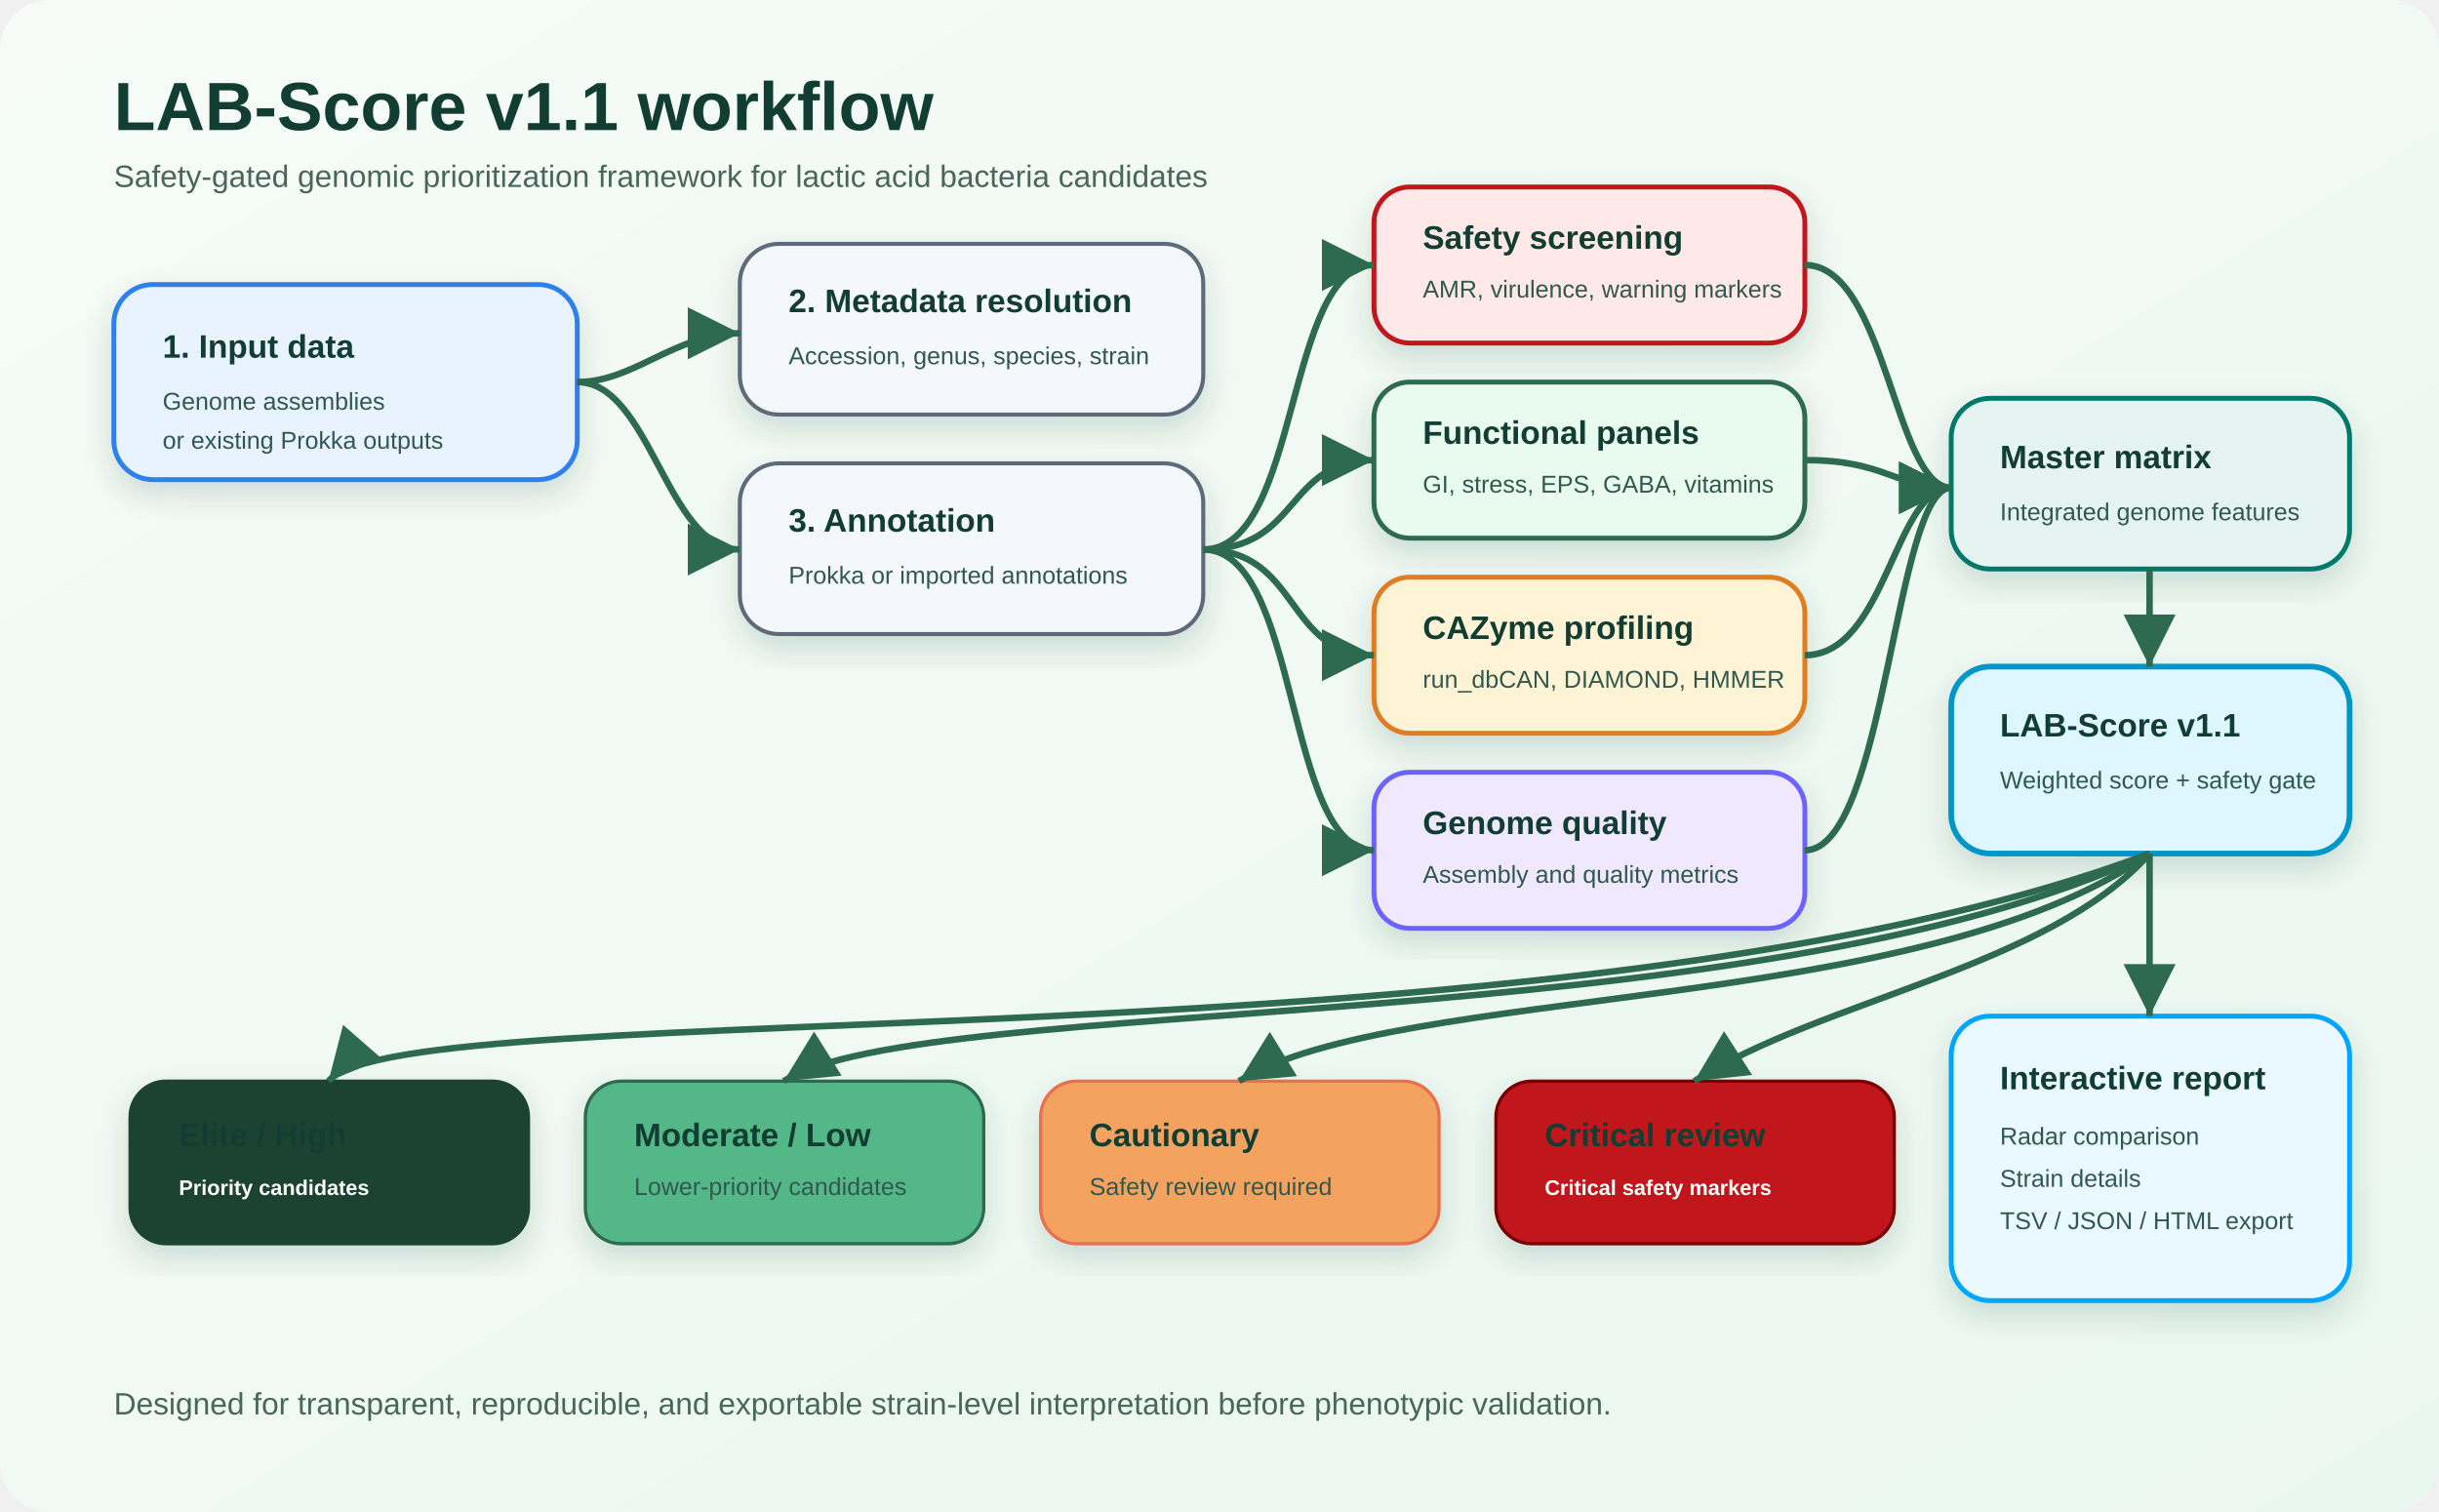
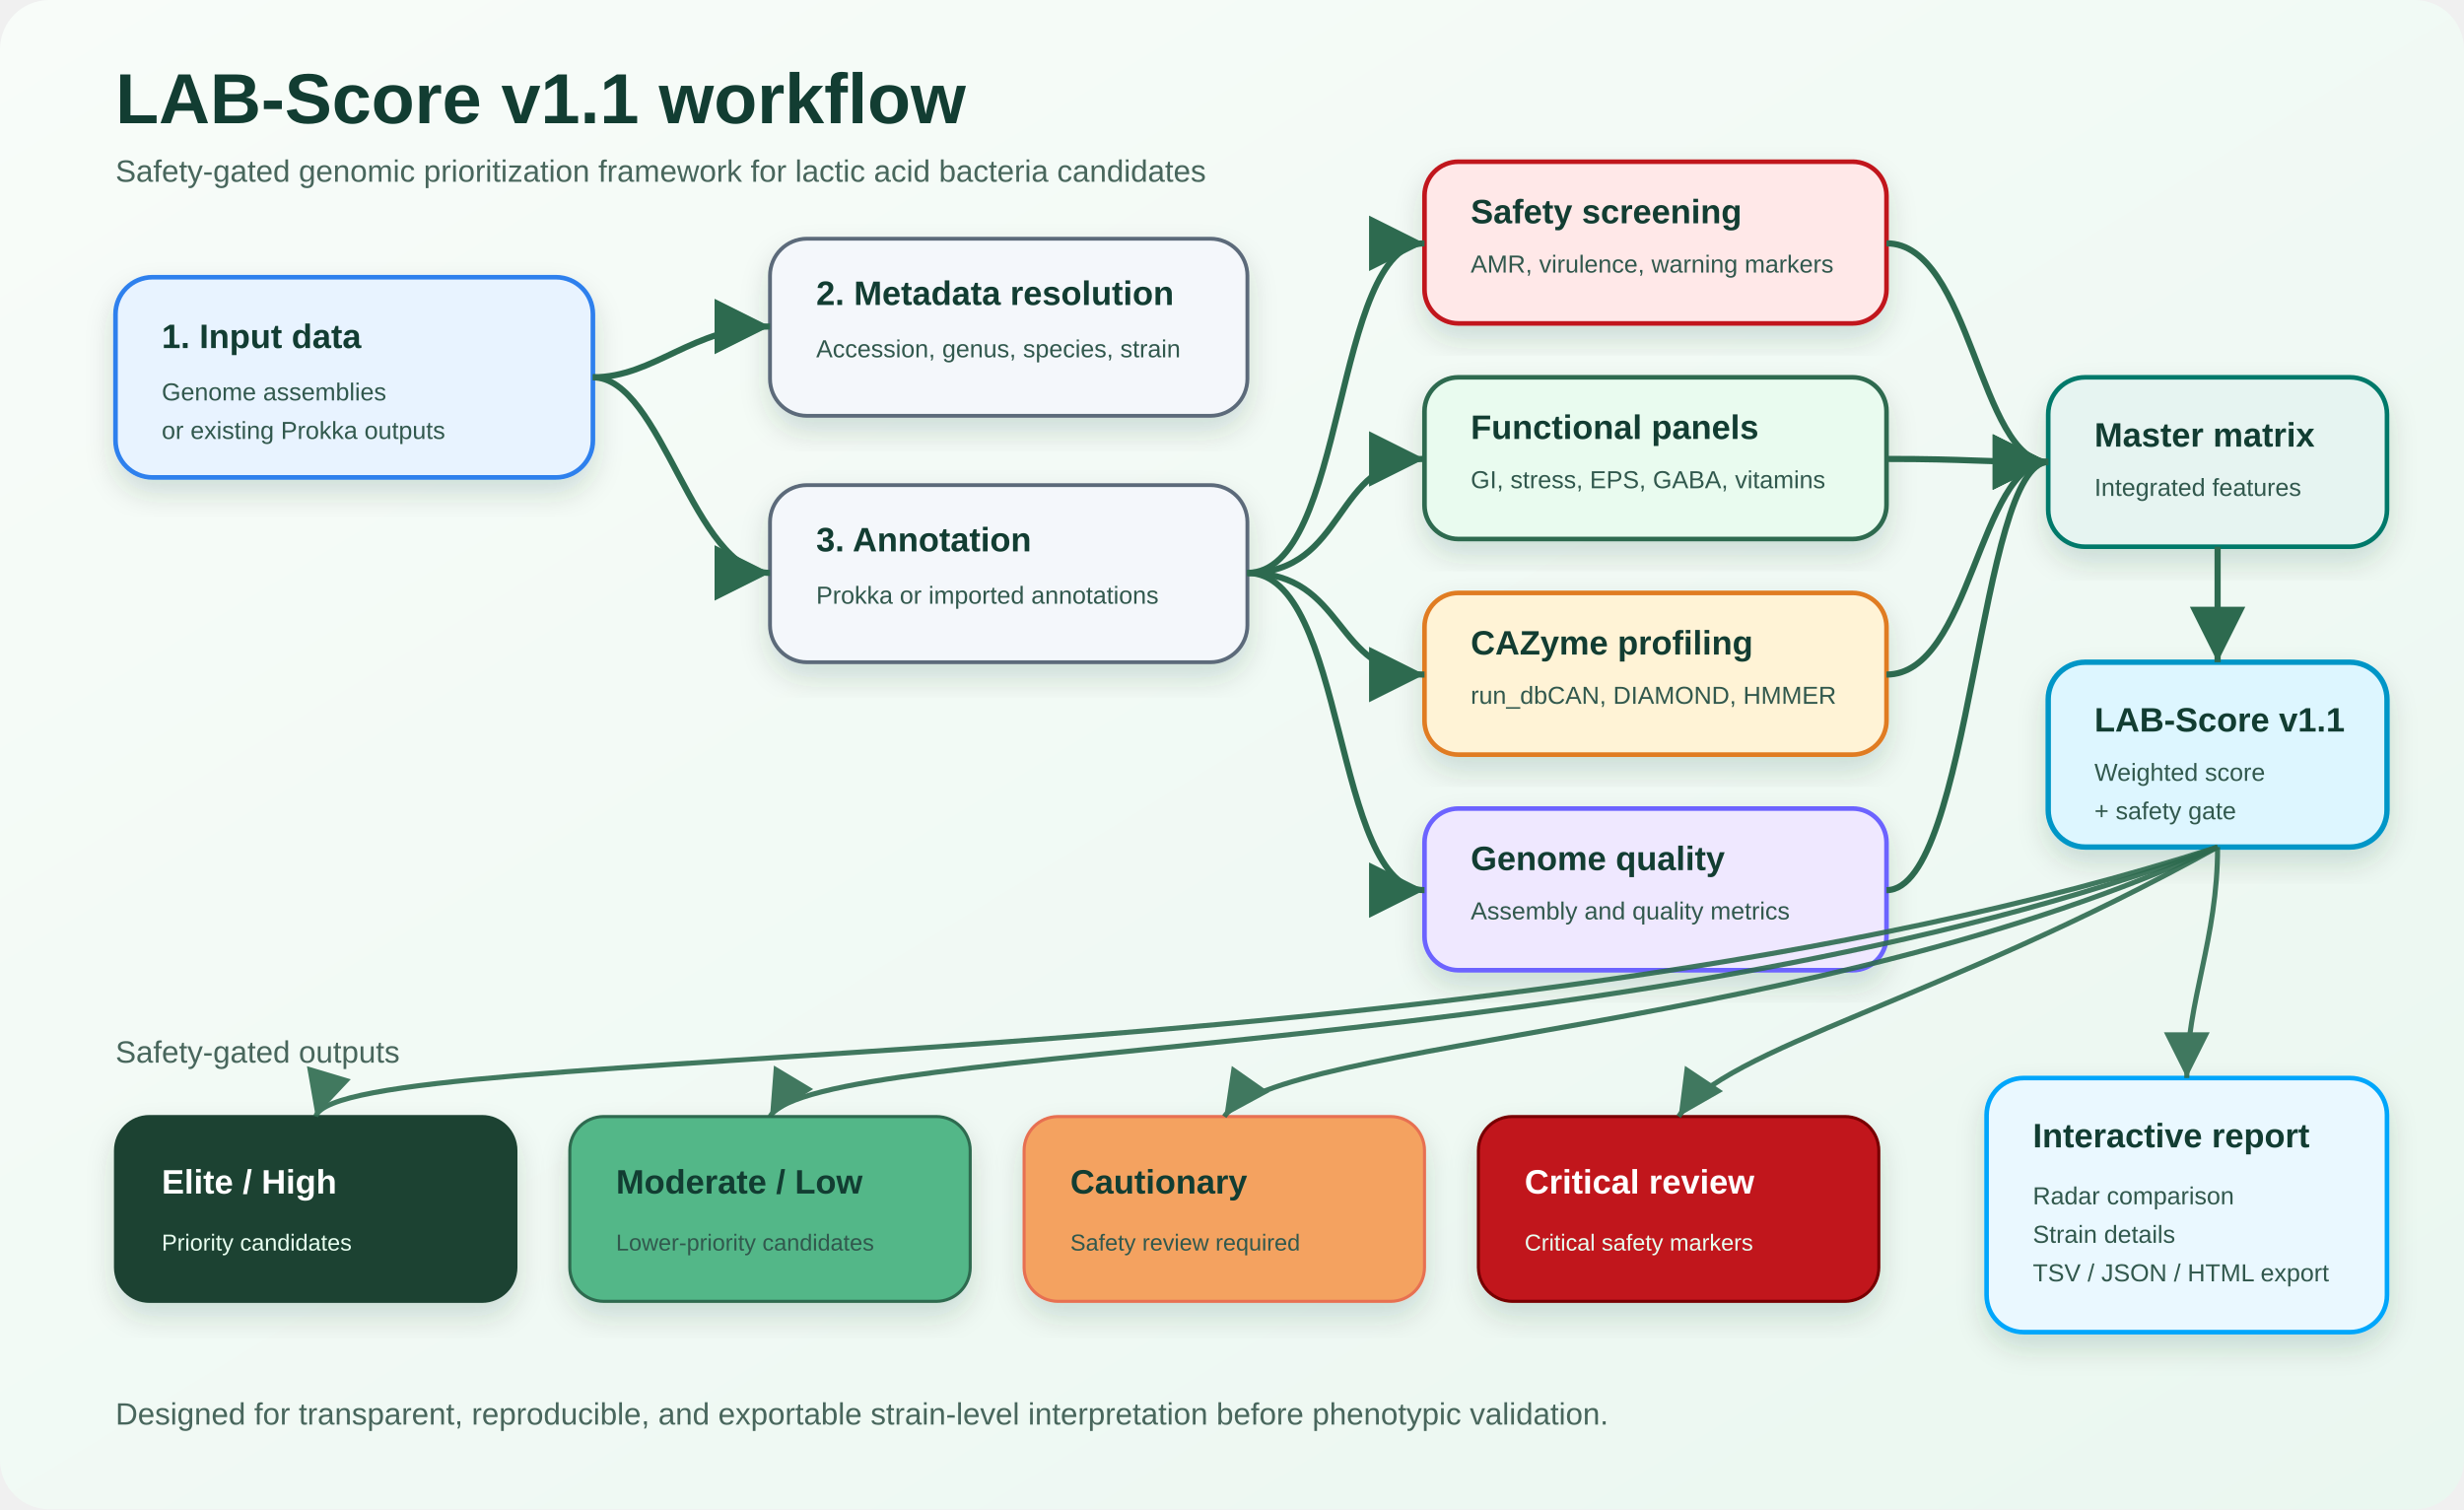
- <svg xmlns="http://www.w3.org/2000/svg" width="1500" height="930" viewBox="0 0 1500 930">
+ <svg xmlns="http://www.w3.org/2000/svg" width="1600" height="980" viewBox="0 0 1600 980">
  <defs>
    <linearGradient id="bg" x1="0" y1="0" x2="1" y2="1">
-       <stop offset="0%" stop-color="#F6FBF7" />
+       <stop offset="0%" stop-color="#F8FCF9" />
      <stop offset="100%" stop-color="#EAF7F0" />
    </linearGradient>
    <filter id="shadow" x="-20%" y="-20%" width="140%" height="140%">
-       <feDropShadow dx="0" dy="8" stdDeviation="9" flood-color="#0D3B2E" flood-opacity="0.16" />
+       <feDropShadow dx="0" dy="9" stdDeviation="9" flood-color="#0D3B2E" flood-opacity="0.16" />
    </filter>
    <style>
-       .title{font:700 42px Arial,Helvetica,sans-serif;fill:#123D32}
-       .subtitle{font:400 19px Arial,Helvetica,sans-serif;fill:#48665C}
-       .box-title{font:700 20px Arial,Helvetica,sans-serif;fill:#123D32}
-       .box-text{font:400 15px Arial,Helvetica,sans-serif;fill:#31584D}
-       .small{font:700 13px Arial,Helvetica,sans-serif;fill:#FFFFFF}
+       .title{font:700 46px Arial,Helvetica,sans-serif;fill:#123D32}
+       .subtitle{font:400 20px Arial,Helvetica,sans-serif;fill:#48665C}
+       .box-title{font:700 22px Arial,Helvetica,sans-serif;fill:#123D32}
+       .box-text{font:400 16px Arial,Helvetica,sans-serif;fill:#31584D}
+       .out-title-dark{font:700 22px Arial,Helvetica,sans-serif;fill:#FFFFFF}
+       .out-text-dark{font:400 15px Arial,Helvetica,sans-serif;fill:#E8FFF0}
+       .out-title{font:700 22px Arial,Helvetica,sans-serif;fill:#123D32}
+       .out-text{font:400 15px Arial,Helvetica,sans-serif;fill:#31584D}
      .arrow{stroke:#2D6A4F;stroke-width:4;fill:none;marker-end:url(#arrow)}
+       .arrow-soft{stroke:#2D6A4F;stroke-width:3.3;fill:none;marker-end:url(#arrow);opacity:0.9}
    </style>
-     <marker id="arrow" markerWidth="12" markerHeight="12" refX="10" refY="6" orient="auto">
-       <path d="M2,2 L10,6 L2,10 Z" fill="#2D6A4F" />
+     <marker id="arrow" markerWidth="13" markerHeight="13" refX="11" refY="6.5" orient="auto">
+       <path d="M2,2 L11,6.5 L2,11 Z" fill="#2D6A4F" />
    </marker>
  </defs>
-   <rect width="1500" height="930" rx="30" fill="url(#bg)" />
-   <text x="70" y="80" class="title">LAB-Score v1.1 workflow</text>
-   <text x="70" y="115" class="subtitle">Safety-gated genomic prioritization framework for lactic acid bacteria candidates</text>
-   <rect x="70" y="175" width="285" height="120" rx="24" fill="#E8F3FF" stroke="#2F80ED" stroke-width="3" filter="url(#shadow)" />
-   <text x="100" y="220" class="box-title">1. Input data</text>
-   <text x="100" y="252" class="box-text">Genome assemblies</text>
-   <text x="100" y="276" class="box-text">or existing Prokka outputs</text>
-   <rect x="455" y="150" width="285" height="105" rx="24" fill="#F4F7FB" stroke="#5B6B7A" stroke-width="2.5" filter="url(#shadow)" />
-   <text x="485" y="192" class="box-title">2. Metadata resolution</text>
-   <text x="485" y="224" class="box-text">Accession, genus, species, strain</text>
-   <rect x="455" y="285" width="285" height="105" rx="24" fill="#F4F7FB" stroke="#5B6B7A" stroke-width="2.5" filter="url(#shadow)" />
-   <text x="485" y="327" class="box-title">3. Annotation</text>
-   <text x="485" y="359" class="box-text">Prokka or imported annotations</text>
-   <rect x="845" y="115" width="265" height="96" rx="22" fill="#FFE8E8" stroke="#C1121F" stroke-width="3" filter="url(#shadow)" />
-   <text x="875" y="153" class="box-title">Safety screening</text>
-   <text x="875" y="183" class="box-text">AMR, virulence, warning markers</text>
-   <rect x="845" y="235" width="265" height="96" rx="22" fill="#E9FBEF" stroke="#2D6A4F" stroke-width="3" filter="url(#shadow)" />
-   <text x="875" y="273" class="box-title">Functional panels</text>
-   <text x="875" y="303" class="box-text">GI, stress, EPS, GABA, vitamins</text>
-   <rect x="845" y="355" width="265" height="96" rx="22" fill="#FFF3D6" stroke="#E07C24" stroke-width="3" filter="url(#shadow)" />
-   <text x="875" y="393" class="box-title">CAZyme profiling</text>
-   <text x="875" y="423" class="box-text">run_dbCAN, DIAMOND, HMMER</text>
-   <rect x="845" y="475" width="265" height="96" rx="22" fill="#EFE8FF" stroke="#6C63FF" stroke-width="3" filter="url(#shadow)" />
-   <text x="875" y="513" class="box-title">Genome quality</text>
-   <text x="875" y="543" class="box-text">Assembly and quality metrics</text>
-   <rect x="1200" y="245" width="245" height="105" rx="24" fill="#E6F4F1" stroke="#00796B" stroke-width="3" filter="url(#shadow)" />
-   <text x="1230" y="288" class="box-title">Master matrix</text>
-   <text x="1230" y="320" class="box-text">Integrated genome features</text>
-   <rect x="1200" y="410" width="245" height="115" rx="24" fill="#DDF6FF" stroke="#0096C7" stroke-width="3.5" filter="url(#shadow)" />
-   <text x="1230" y="453" class="box-title">LAB-Score v1.1</text>
-   <text x="1230" y="485" class="box-text">Weighted score + safety gate</text>
-   <rect x="80" y="665" width="245" height="100" rx="22" fill="#1B4332" stroke="#1B4332" stroke-width="2" filter="url(#shadow)" />
-   <text x="110" y="705" class="box-title" fill="#FFFFFF">Elite / High</text>
-   <text x="110" y="735" class="small">Priority candidates</text>
-   <rect x="360" y="665" width="245" height="100" rx="22" fill="#52B788" stroke="#2D6A4F" stroke-width="2" filter="url(#shadow)" />
-   <text x="390" y="705" class="box-title">Moderate / Low</text>
-   <text x="390" y="735" class="box-text">Lower-priority candidates</text>
-   <rect x="640" y="665" width="245" height="100" rx="22" fill="#F4A261" stroke="#E76F51" stroke-width="2" filter="url(#shadow)" />
-   <text x="670" y="705" class="box-title">Cautionary</text>
-   <text x="670" y="735" class="box-text">Safety review required</text>
-   <rect x="920" y="665" width="245" height="100" rx="22" fill="#C1121F" stroke="#780000" stroke-width="2" filter="url(#shadow)" />
-   <text x="950" y="705" class="box-title" fill="#FFFFFF">Critical review</text>
-   <text x="950" y="735" class="small">Critical safety markers</text>
-   <rect x="1200" y="625" width="245" height="175" rx="24" fill="#EAF8FF" stroke="#00A6FB" stroke-width="3" filter="url(#shadow)" />
-   <text x="1230" y="670" class="box-title">Interactive report</text>
-   <text x="1230" y="704" class="box-text">Radar comparison</text>
-   <text x="1230" y="730" class="box-text">Strain details</text>
-   <text x="1230" y="756" class="box-text">TSV / JSON / HTML export</text>
-   <path d="M355,235 C390,235 415,205 455,205" class="arrow" />
-   <path d="M355,235 C400,235 410,338 455,338" class="arrow" />
-   <path d="M740,338 C800,338 790,163 845,163" class="arrow" />
-   <path d="M740,338 C800,338 790,283 845,283" class="arrow" />
-   <path d="M740,338 C800,338 790,403 845,403" class="arrow" />
-   <path d="M740,338 C800,338 790,523 845,523" class="arrow" />
-   <path d="M1110,163 C1160,163 1165,300 1200,300" class="arrow" />
-   <path d="M1110,283 C1160,283 1165,300 1200,300" class="arrow" />
-   <path d="M1110,403 C1160,403 1165,300 1200,300" class="arrow" />
-   <path d="M1110,523 C1160,523 1165,300 1200,300" class="arrow" />
-   <path d="M1322,350 L1322,410" class="arrow" />
-   <path d="M1322,525 C1260,595 1120,615 1042,665" class="arrow" />
-   <path d="M1322,525 C1180,625 860,605 762,665" class="arrow" />
-   <path d="M1322,525 C1080,640 570,610 482,665" class="arrow" />
-   <path d="M1322,525 C965,660 250,610 202,665" class="arrow" />
-   <path d="M1322,525 L1322,625" class="arrow" />
-   <text x="70" y="870" class="subtitle">Designed for transparent, reproducible, and exportable strain-level interpretation before phenotypic validation.</text>
+   <rect width="1600" height="980" rx="32" fill="url(#bg)" />
+   <text x="75" y="80" class="title">LAB-Score v1.1 workflow</text>
+   <text x="75" y="118" class="subtitle">Safety-gated genomic prioritization framework for lactic acid bacteria candidates</text>
+   <rect x="75" y="180" width="310" height="130" rx="24" fill="#E8F3FF" stroke="#2F80ED" stroke-width="3" filter="url(#shadow)" />
+   <text x="105" y="226" class="box-title">1. Input data</text>
+   <text x="105" y="260" class="box-text">Genome assemblies</text>
+   <text x="105" y="285" class="box-text">or existing Prokka outputs</text>
+   <rect x="500" y="155" width="310" height="115" rx="24" fill="#F4F7FB" stroke="#5B6B7A" stroke-width="2.5" filter="url(#shadow)" />
+   <text x="530" y="198" class="box-title">2. Metadata resolution</text>
+   <text x="530" y="232" class="box-text">Accession, genus, species, strain</text>
+   <rect x="500" y="315" width="310" height="115" rx="24" fill="#F4F7FB" stroke="#5B6B7A" stroke-width="2.5" filter="url(#shadow)" />
+   <text x="530" y="358" class="box-title">3. Annotation</text>
+   <text x="530" y="392" class="box-text">Prokka or imported annotations</text>
+   <rect x="925" y="105" width="300" height="105" rx="22" fill="#FFE8E8" stroke="#C1121F" stroke-width="3" filter="url(#shadow)" />
+   <text x="955" y="145" class="box-title">Safety screening</text>
+   <text x="955" y="177" class="box-text">AMR, virulence, warning markers</text>
+   <rect x="925" y="245" width="300" height="105" rx="22" fill="#E9FBEF" stroke="#2D6A4F" stroke-width="3" filter="url(#shadow)" />
+   <text x="955" y="285" class="box-title">Functional panels</text>
+   <text x="955" y="317" class="box-text">GI, stress, EPS, GABA, vitamins</text>
+   <rect x="925" y="385" width="300" height="105" rx="22" fill="#FFF3D6" stroke="#E07C24" stroke-width="3" filter="url(#shadow)" />
+   <text x="955" y="425" class="box-title">CAZyme profiling</text>
+   <text x="955" y="457" class="box-text">run_dbCAN, DIAMOND, HMMER</text>
+   <rect x="925" y="525" width="300" height="105" rx="22" fill="#EFE8FF" stroke="#6C63FF" stroke-width="3" filter="url(#shadow)" />
+   <text x="955" y="565" class="box-title">Genome quality</text>
+   <text x="955" y="597" class="box-text">Assembly and quality metrics</text>
+   <rect x="1330" y="245" width="220" height="110" rx="24" fill="#E6F4F1" stroke="#00796B" stroke-width="3" filter="url(#shadow)" />
+   <text x="1360" y="290" class="box-title">Master matrix</text>
+   <text x="1360" y="322" class="box-text">Integrated features</text>
+   <rect x="1330" y="430" width="220" height="120" rx="24" fill="#DDF6FF" stroke="#0096C7" stroke-width="3.5" filter="url(#shadow)" />
+   <text x="1360" y="475" class="box-title">LAB-Score v1.1</text>
+   <text x="1360" y="507" class="box-text">Weighted score</text>
+   <text x="1360" y="532" class="box-text">+ safety gate</text>
+   <text x="75" y="690" class="subtitle">Safety-gated outputs</text>
+   <rect x="75" y="725" width="260" height="120" rx="22" fill="#1B4332" stroke="#1B4332" stroke-width="2" filter="url(#shadow)" />
+   <text x="105" y="775" class="out-title-dark">Elite / High</text>
+   <text x="105" y="812" class="out-text-dark">Priority candidates</text>
+   <rect x="370" y="725" width="260" height="120" rx="22" fill="#52B788" stroke="#2D6A4F" stroke-width="2" filter="url(#shadow)" />
+   <text x="400" y="775" class="out-title">Moderate / Low</text>
+   <text x="400" y="812" class="out-text">Lower-priority candidates</text>
+   <rect x="665" y="725" width="260" height="120" rx="22" fill="#F4A261" stroke="#E76F51" stroke-width="2" filter="url(#shadow)" />
+   <text x="695" y="775" class="out-title">Cautionary</text>
+   <text x="695" y="812" class="out-text">Safety review required</text>
+   <rect x="960" y="725" width="260" height="120" rx="22" fill="#C1121F" stroke="#780000" stroke-width="2" filter="url(#shadow)" />
+   <text x="990" y="775" class="out-title-dark">Critical review</text>
+   <text x="990" y="812" class="out-text-dark">Critical safety markers</text>
+   <rect x="1290" y="700" width="260" height="165" rx="24" fill="#EAF8FF" stroke="#00A6FB" stroke-width="3" filter="url(#shadow)" />
+   <text x="1320" y="745" class="box-title">Interactive report</text>
+   <text x="1320" y="782" class="box-text">Radar comparison</text>
+   <text x="1320" y="807" class="box-text">Strain details</text>
+   <text x="1320" y="832" class="box-text">TSV / JSON / HTML export</text>
+   <path d="M385,245 C425,245 450,212 500,212" class="arrow" />
+   <path d="M385,245 C430,245 450,372 500,372" class="arrow" />
+   <path d="M810,372 C875,372 865,158 925,158" class="arrow" />
+   <path d="M810,372 C875,372 865,298 925,298" class="arrow" />
+   <path d="M810,372 C875,372 865,438 925,438" class="arrow" />
+   <path d="M810,372 C875,372 865,578 925,578" class="arrow" />
+   <path d="M1225,158 C1280,158 1285,300 1330,300" class="arrow" />
+   <path d="M1225,298 C1280,298 1285,300 1330,300" class="arrow" />
+   <path d="M1225,438 C1280,438 1285,300 1330,300" class="arrow" />
+   <path d="M1225,578 C1280,578 1285,300 1330,300" class="arrow" />
+   <path d="M1440,355 L1440,430" class="arrow" />
+   <path d="M1440,550 C1260,650 1120,680 1090,725" class="arrow-soft" />
+   <path d="M1440,550 C1180,670 830,675 795,725" class="arrow-soft" />
+   <path d="M1440,550 C1070,690 530,675 500,725" class="arrow-soft" />
+   <path d="M1440,550 C960,705 220,675 205,725" class="arrow-soft" />
+   <path d="M1440,550 C1440,610 1420,650 1420,700" class="arrow-soft" />
+   <text x="75" y="925" class="subtitle">Designed for transparent, reproducible, and exportable strain-level interpretation before phenotypic validation.</text>
</svg>
